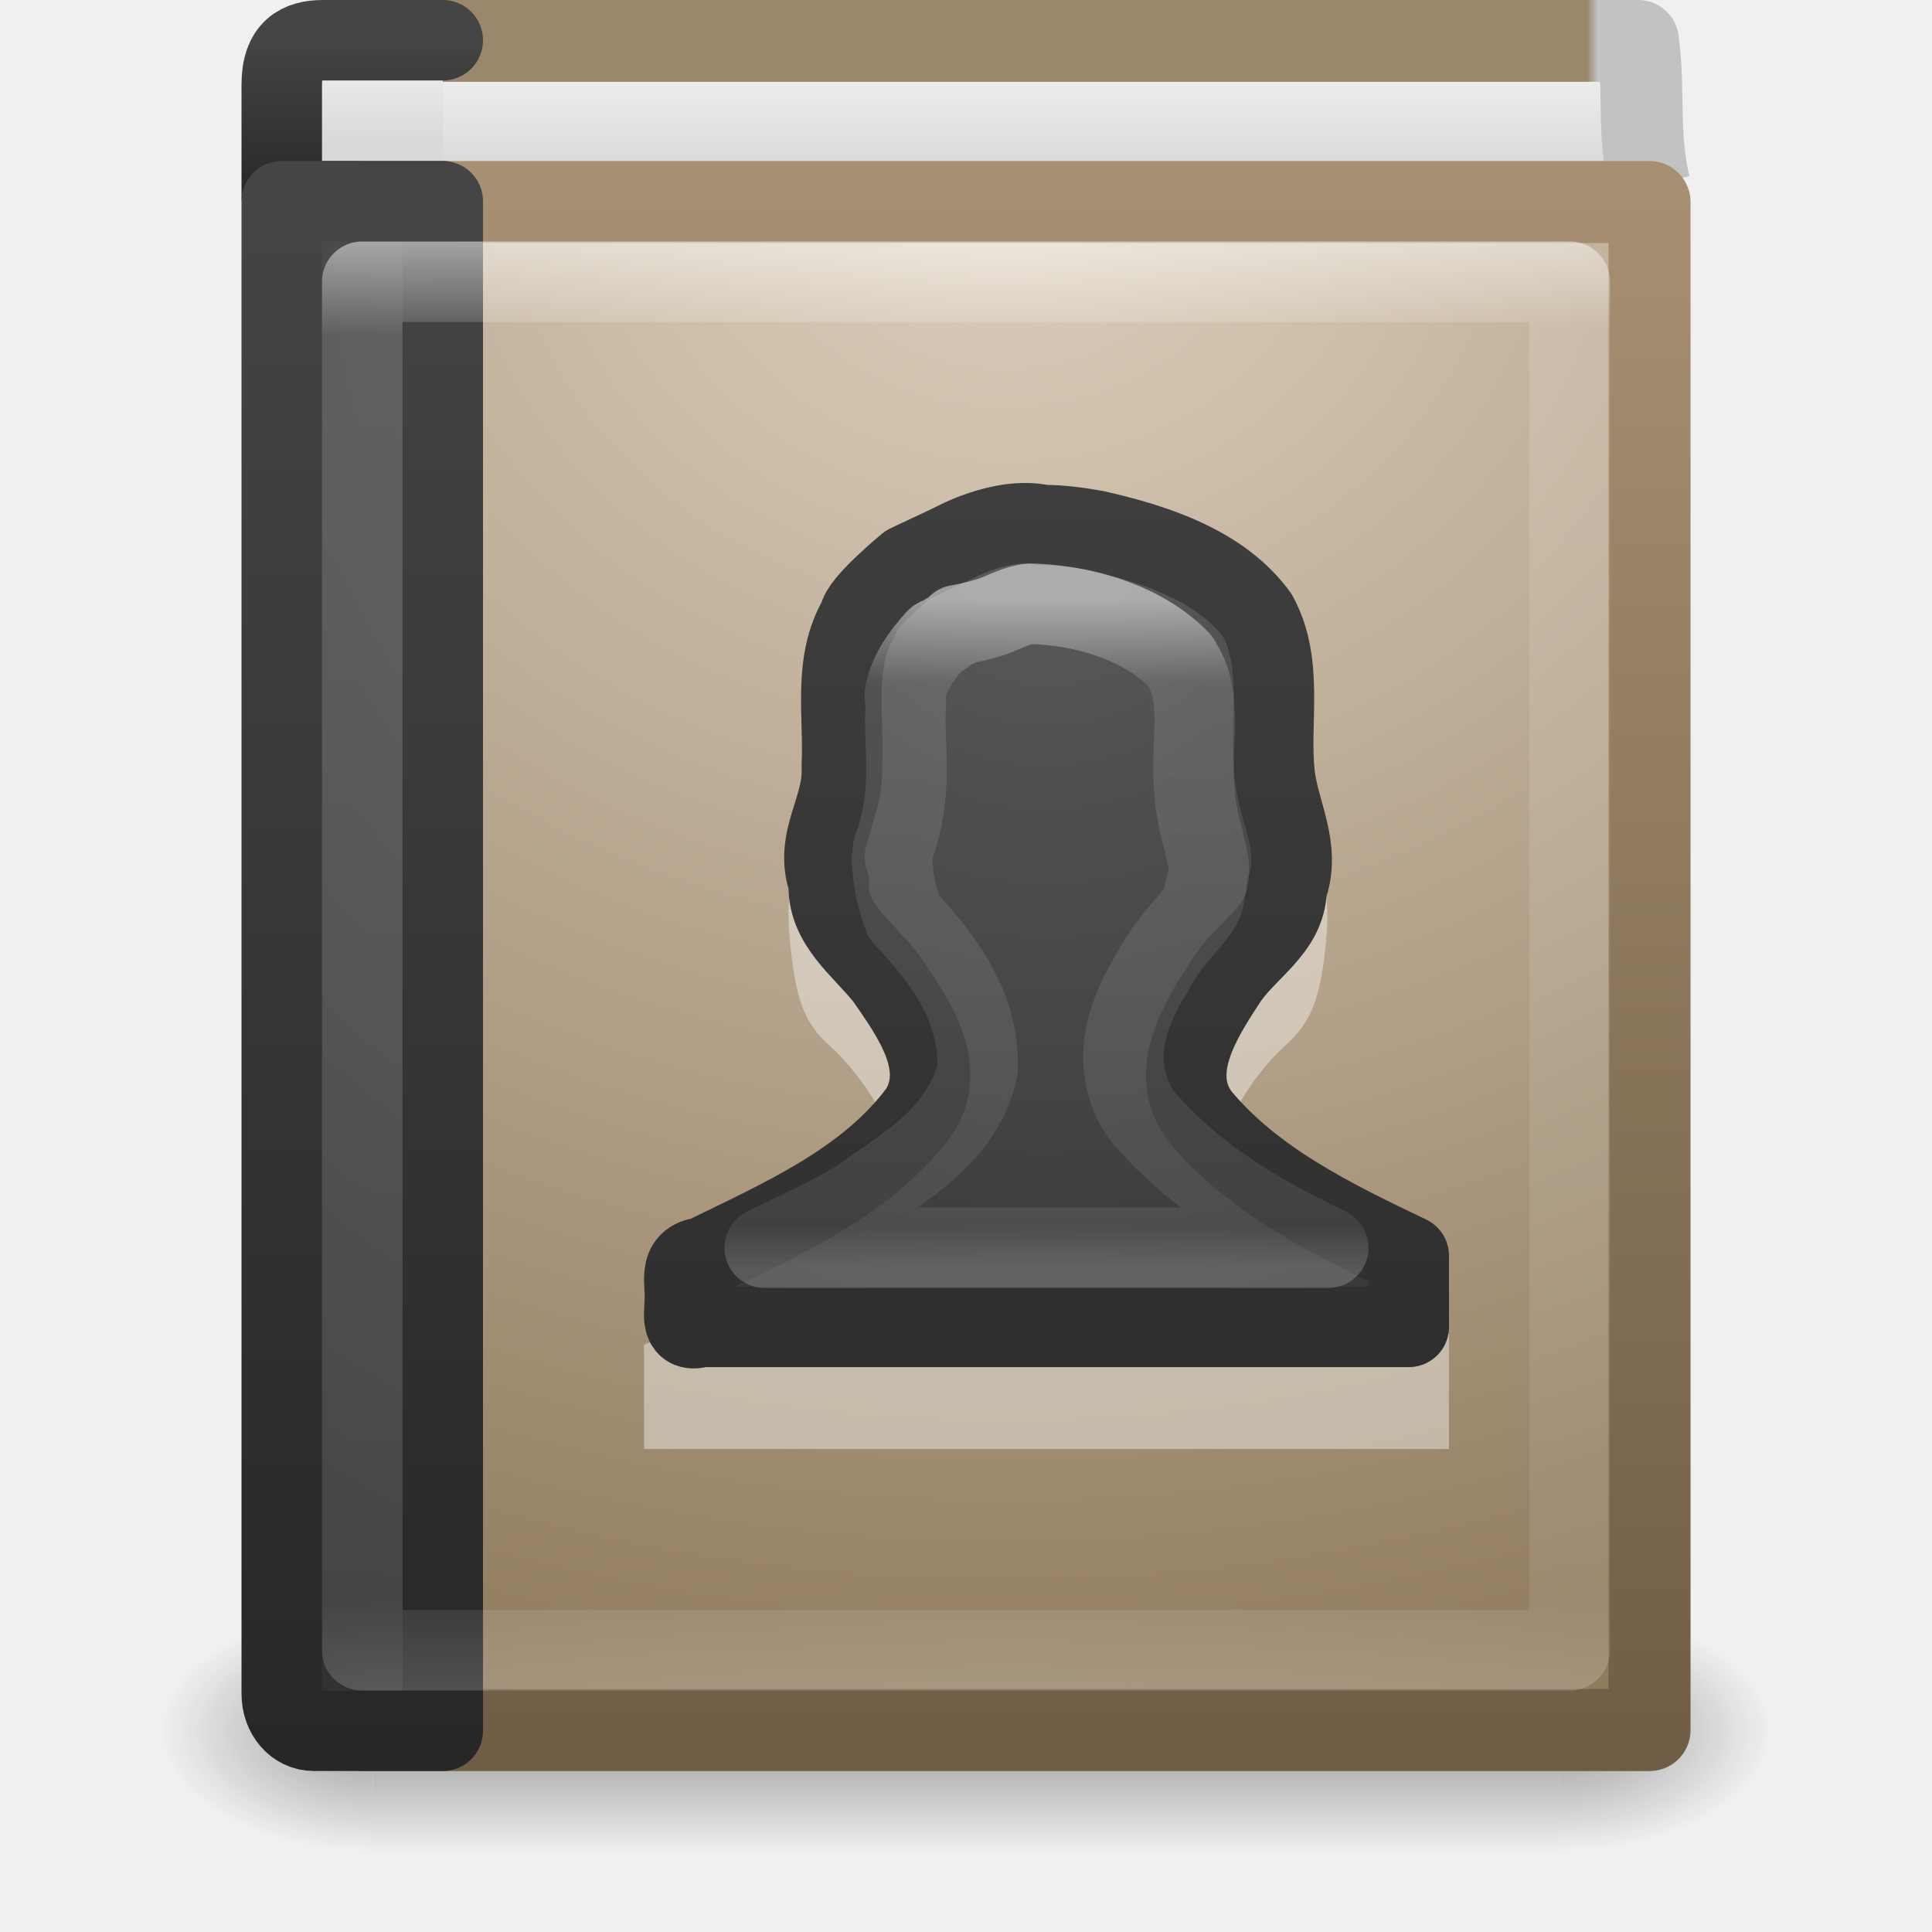
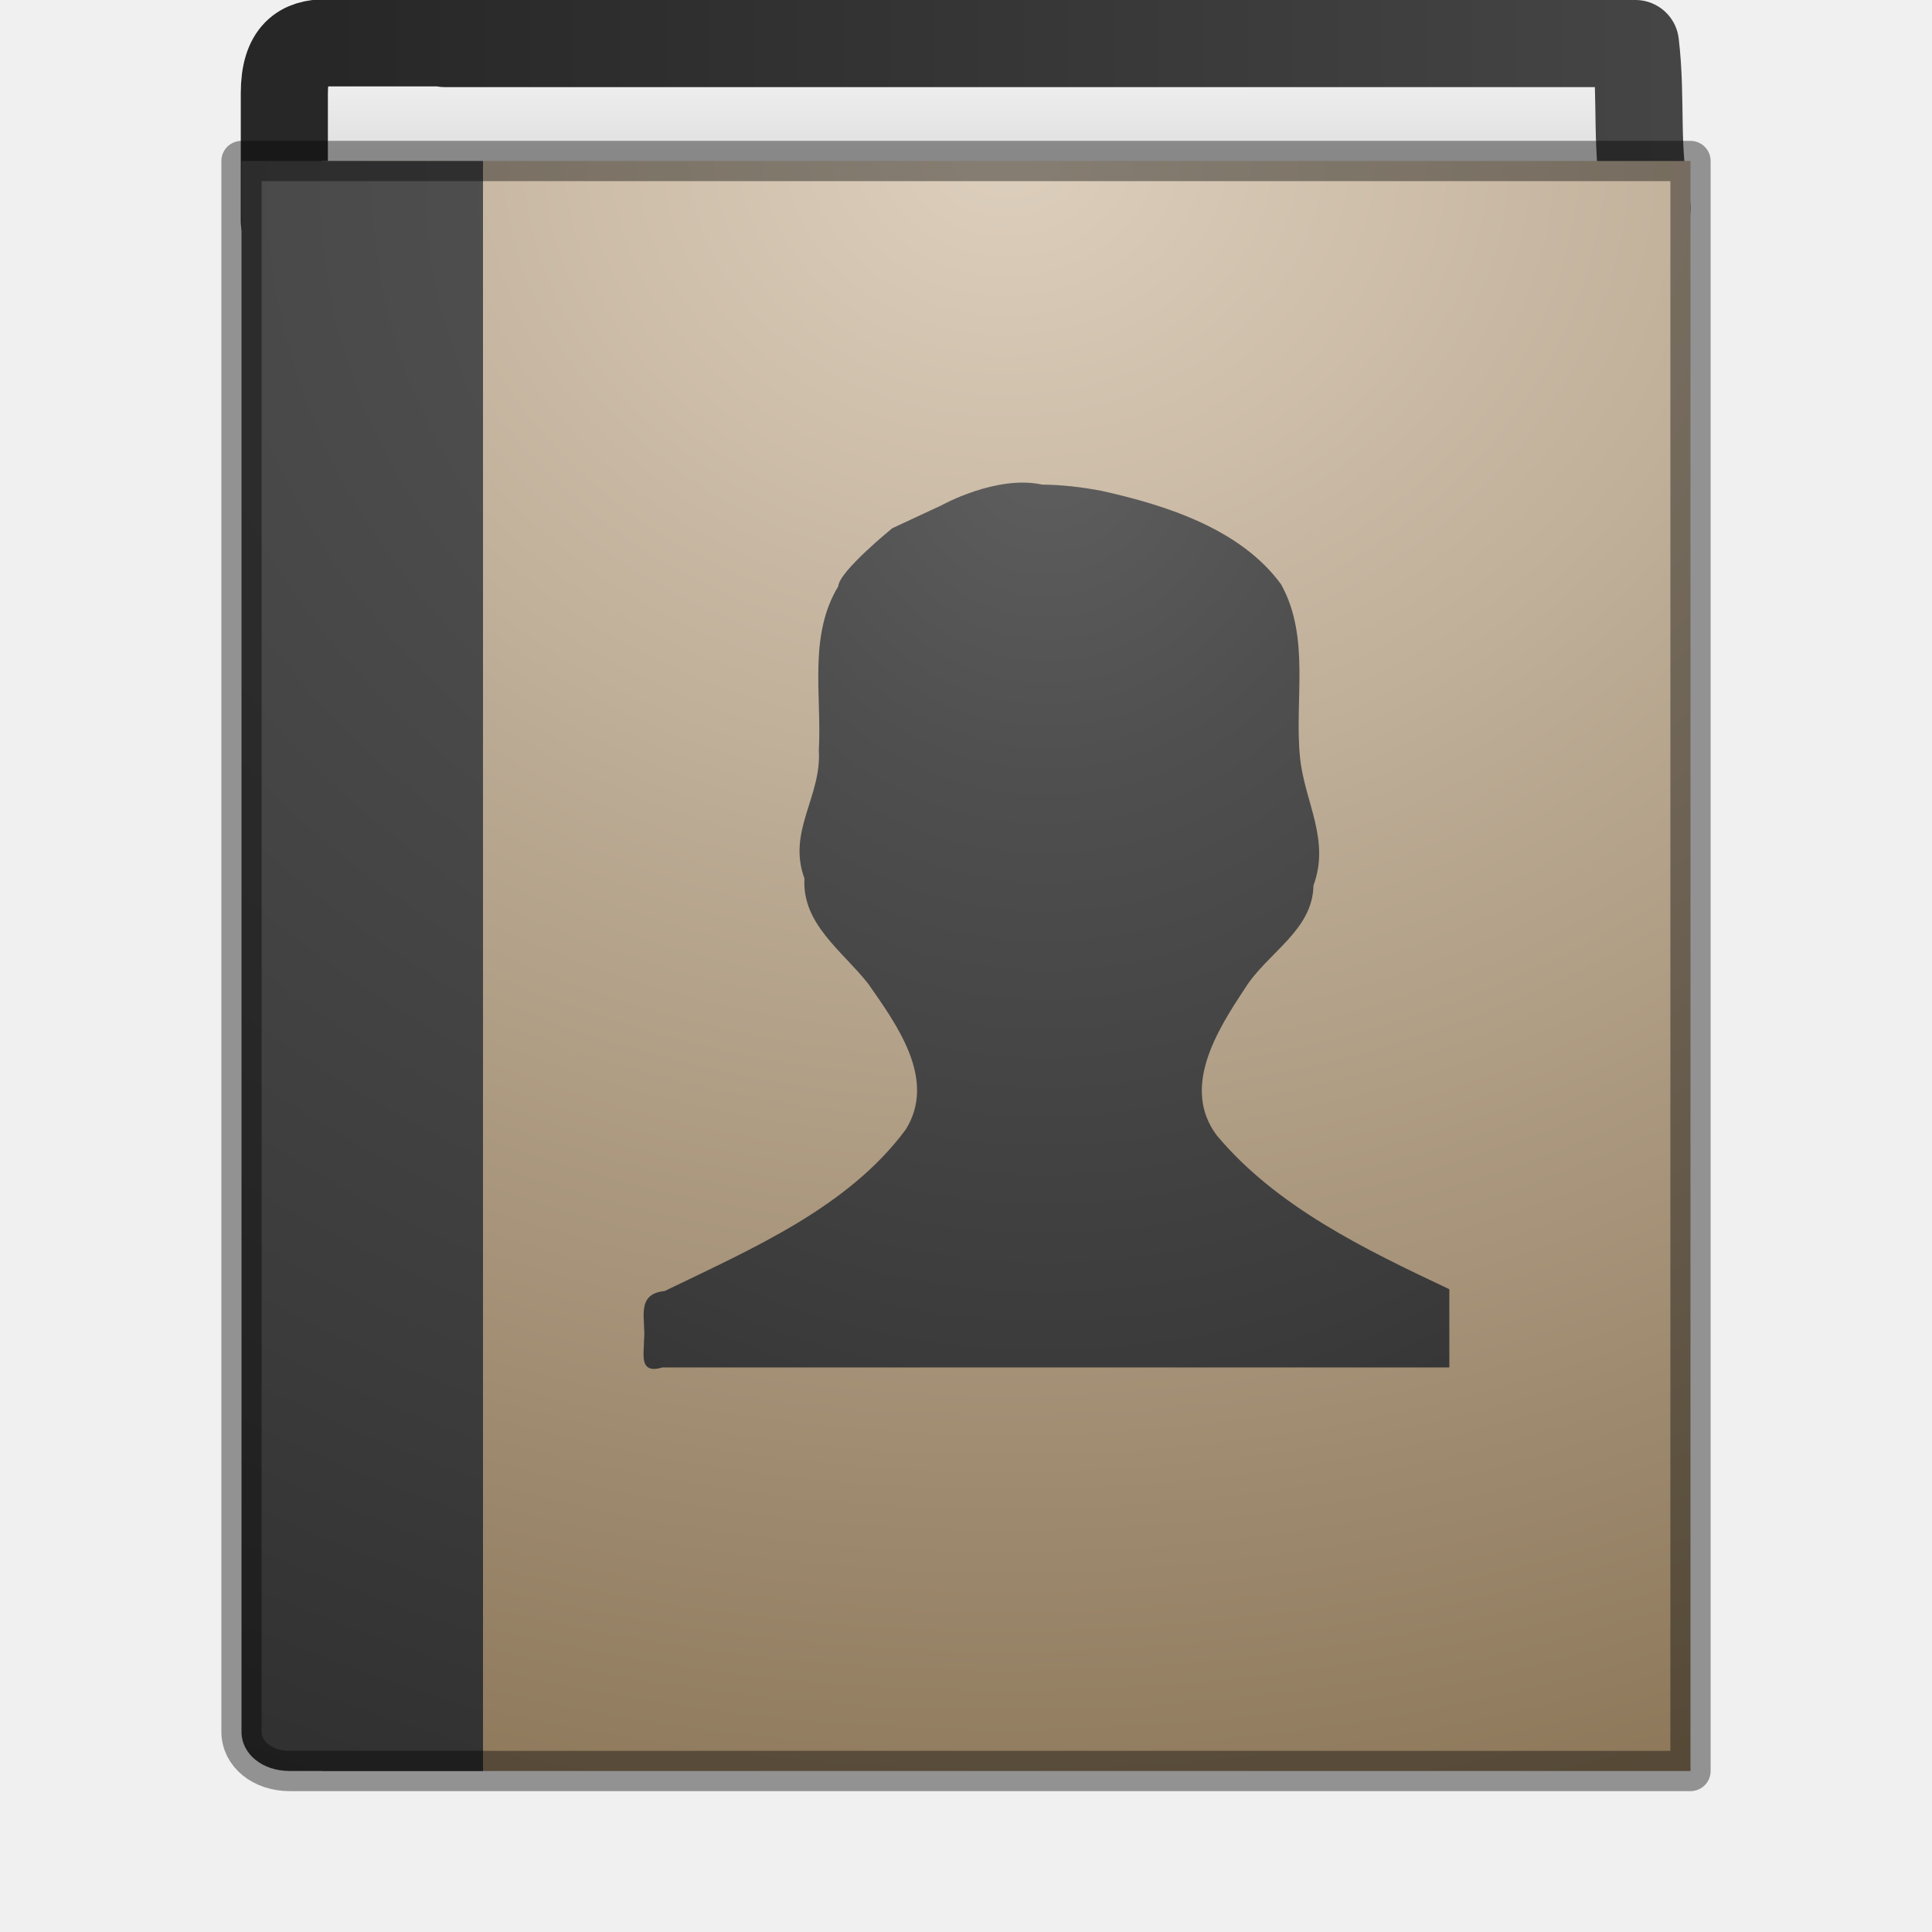
<svg xmlns="http://www.w3.org/2000/svg" xmlns:xlink="http://www.w3.org/1999/xlink" version="1.1" width="24" height="24" id="svg3481">
  <defs id="defs3483">
-     <linearGradient x1="24" y1="14.916" x2="24" y2="32.596" id="linearGradient3063" xlink:href="#linearGradient3195" gradientUnits="userSpaceOnUse" gradientTransform="matrix(0.3909663,0,0,0.4700354,2.664748,8.442357)" />
+     <linearGradient x1="24" y1="14.916" x2="24" y2="32.596" id="linearGradient3063" xlink:href="#linearGradient3195" gradientUnits="userSpaceOnUse" gradientTransform="matrix(0.3909663,0,0,0.4700354,2.664748,0.4423571)" />
    <linearGradient id="linearGradient3195">
      <stop id="stop3197" style="stop-color:#ffffff;stop-opacity:1" offset="0" />
      <stop id="stop3199" style="stop-color:#ffffff;stop-opacity:0.235" offset="0.123" />
      <stop id="stop3201" style="stop-color:#ffffff;stop-opacity:0.157" offset="0.937" />
      <stop id="stop3203" style="stop-color:#ffffff;stop-opacity:0.392" offset="1" />
    </linearGradient>
-     <radialGradient cx="10.904" cy="8.45" r="20" fx="10.904" fy="8.45" id="radialGradient3066" xlink:href="#linearGradient2867-449-88-871-390-598-476-591-434-148-57-177-641-289-620-227-114-444-680-744-8-7" gradientUnits="userSpaceOnUse" gradientTransform="matrix(0,0.7455191,-0.6788126,0,18.7389,5.818746)" />
+     <radialGradient cx="10.904" cy="8.45" r="20" fx="10.904" fy="8.45" id="radialGradient3066" xlink:href="#linearGradient2867-449-88-871-390-598-476-591-434-148-57-177-641-289-620-227-114-444-680-744-8-7" gradientUnits="userSpaceOnUse" gradientTransform="matrix(0,0.8207149,-0.7550129,0,19.38312,-3.561164)" />
    <linearGradient id="linearGradient2867-449-88-871-390-598-476-591-434-148-57-177-641-289-620-227-114-444-680-744-8-7">
      <stop id="stop5430-8-6" style="stop-color:#5f5f5f;stop-opacity:1" offset="0" />
      <stop id="stop5432-3-5" style="stop-color:#4f4f4f;stop-opacity:1" offset="0.262" />
      <stop id="stop5434-1-6" style="stop-color:#3b3b3b;stop-opacity:1" offset="0.705" />
      <stop id="stop5436-8-9" style="stop-color:#2b2b2b;stop-opacity:1" offset="1" />
    </linearGradient>
-     <linearGradient x1="24" y1="44" x2="24" y2="3.899" id="linearGradient3068" xlink:href="#linearGradient3707-319-631-407-324-616-674-812-821-107-178-392-400-6-7" gradientUnits="userSpaceOnUse" gradientTransform="matrix(0.5369519,0,0,0.5302194,0.1161825,7.029592)" />
+     <linearGradient x1="24" y1="44" x2="24" y2="3.899" id="linearGradient3068" xlink:href="#linearGradient3707-319-631-407-324-616-674-812-821-107-178-392-400-6-7" gradientUnits="userSpaceOnUse" gradientTransform="matrix(0.5369519,0,0,0.5302194,0.1161825,-0.9704081)" />
    <linearGradient id="linearGradient3707-319-631-407-324-616-674-812-821-107-178-392-400-6-7">
      <stop id="stop5440-4-4" style="stop-color:#272727;stop-opacity:1" offset="0" />
      <stop id="stop5442-3-5" style="stop-color:#454545;stop-opacity:1" offset="1" />
    </linearGradient>
-     <linearGradient x1="24" y1="4.431" x2="24.107" y2="43.758" id="linearGradient3072" xlink:href="#linearGradient3100" gradientUnits="userSpaceOnUse" gradientTransform="matrix(0.4054054,0,0,0.4594594,2.270271,8.972663)" />
+     <linearGradient x1="24" y1="4.431" x2="24.107" y2="43.758" id="linearGradient3072" xlink:href="#linearGradient3100" gradientUnits="userSpaceOnUse" gradientTransform="matrix(0.4054054,0,0,0.4594594,2.270271,0.9726629)" />
    <linearGradient id="linearGradient3100">
      <stop id="stop3102" style="stop-color:#ffffff;stop-opacity:1" offset="0" />
      <stop id="stop3104" style="stop-color:#ffffff;stop-opacity:0.235" offset="0.062" />
      <stop id="stop3106" style="stop-color:#ffffff;stop-opacity:0.157" offset="0.933" />
      <stop id="stop3108" style="stop-color:#ffffff;stop-opacity:0.392" offset="1" />
    </linearGradient>
-     <radialGradient cx="7.496" cy="8.45" r="20" fx="7.496" fy="8.45" id="radialGradient3075" xlink:href="#linearGradient2867-449-88-871-390-598-476-591-434-148-57-177-641-289-620-227-114-444-680-744-8" gradientUnits="userSpaceOnUse" gradientTransform="matrix(0,1.138534,-0.9889027,-2.0976135e-8,19.65604,2.249398)" />
+     <radialGradient cx="7.496" cy="8.45" r="20" fx="7.496" fy="8.45" id="radialGradient3075" xlink:href="#linearGradient2867-449-88-871-390-598-476-591-434-148-57-177-641-289-620-227-114-444-680-744-8" gradientUnits="userSpaceOnUse" gradientTransform="matrix(0,1.198456,-1.483354,-2.2080143e-8,27.23406,-6.684827)" />
    <linearGradient id="linearGradient2867-449-88-871-390-598-476-591-434-148-57-177-641-289-620-227-114-444-680-744-8">
      <stop id="stop5430-8" style="stop-color:#5f5f5f;stop-opacity:1" offset="0" />
      <stop id="stop5432-3" style="stop-color:#4f4f4f;stop-opacity:1" offset="0.262" />
      <stop id="stop5434-1" style="stop-color:#3b3b3b;stop-opacity:1" offset="0.705" />
      <stop id="stop5436-8" style="stop-color:#2b2b2b;stop-opacity:1" offset="1" />
    </linearGradient>
-     <linearGradient x1="24" y1="44" x2="24" y2="3.899" id="linearGradient3077" xlink:href="#linearGradient3707-319-631-407-324-616-674-812-821-107-178-392-400-6" gradientUnits="userSpaceOnUse" gradientTransform="matrix(0.4,0,0,0.4871795,1.7,8.307378)" />
+     <linearGradient x1="24" y1="44" x2="24" y2="3.899" id="linearGradient3077" xlink:href="#linearGradient3707-319-631-407-324-616-674-812-821-107-178-392-400-6" gradientUnits="userSpaceOnUse" gradientTransform="matrix(0.4,0,0,0.4871795,1.7,0.3073778)" />
    <linearGradient id="linearGradient3707-319-631-407-324-616-674-812-821-107-178-392-400-6">
      <stop id="stop5440-4" style="stop-color:#272727;stop-opacity:1" offset="0" />
      <stop id="stop5442-3" style="stop-color:#454545;stop-opacity:1" offset="1" />
    </linearGradient>
-     <radialGradient cx="24.502" cy="6.648" r="17.498" fx="24.502" fy="6.648" id="radialGradient3080" xlink:href="#linearGradient8967" gradientUnits="userSpaceOnUse" gradientTransform="matrix(0,1.271178,-1.497281,0,22.45332,-20.79136)" />
+     <radialGradient cx="24.502" cy="6.648" r="17.498" fx="24.502" fy="6.648" id="radialGradient3080" xlink:href="#linearGradient8967" gradientUnits="userSpaceOnUse" gradientTransform="matrix(0,1.339424,-1.592757,0,23.088,-30.98134)" />
    <linearGradient id="linearGradient8967">
      <stop id="stop8969" style="stop-color:#ddcfbd;stop-opacity:1" offset="0" />
      <stop id="stop8971" style="stop-color:#856f50;stop-opacity:1" offset="1" />
    </linearGradient>
-     <linearGradient x1="32.901" y1="4.648" x2="32.901" y2="61.482" id="linearGradient3082" xlink:href="#linearGradient3319" gradientUnits="userSpaceOnUse" gradientTransform="matrix(0.329571,0,0,0.3414124,1.953728,8.826401)" />
+     <linearGradient x1="32.901" y1="4.648" x2="32.901" y2="61.482" id="linearGradient3082" xlink:href="#linearGradient3319" gradientUnits="userSpaceOnUse" gradientTransform="matrix(0.329571,0,0,0.3414124,1.953728,0.826401)" />
    <linearGradient id="linearGradient3319">
      <stop id="stop3321" style="stop-color:#a79071;stop-opacity:1" offset="0" />
      <stop id="stop3323" style="stop-color:#6f5d45;stop-opacity:1" offset="1" />
    </linearGradient>
-     <linearGradient x1="10.654" y1="1" x2="10.654" y2="3" id="linearGradient3085" xlink:href="#linearGradient2346" gradientUnits="userSpaceOnUse" gradientTransform="matrix(0.4,0,0,0.5000033,0.9000221,8.24967)" />
+     <linearGradient x1="10.654" y1="1" x2="10.654" y2="3" id="linearGradient3085" xlink:href="#linearGradient2346" gradientUnits="userSpaceOnUse" gradientTransform="matrix(0.4,0,0,0.5000033,0.9000221,0.2496703)" />
    <linearGradient id="linearGradient2346">
      <stop id="stop2348" style="stop-color:#eeeeee;stop-opacity:1" offset="0" />
      <stop id="stop2350" style="stop-color:#d9d9da;stop-opacity:1" offset="1" />
    </linearGradient>
-     <linearGradient x1="24" y1="44" x2="24" y2="3.899" id="linearGradient3087" xlink:href="#linearGradient3707-319-631-407-324-616-674-812-821-107-178-392-400-6-2" gradientUnits="userSpaceOnUse" gradientTransform="matrix(0.4,0,0,0.05128207,1.700127,8.268916)" />
+     <linearGradient x1="24" y1="44" x2="24" y2="3.899" id="linearGradient3087" xlink:href="#linearGradient3707-319-631-407-324-616-674-812-821-107-178-392-400-6-2" gradientUnits="userSpaceOnUse" gradientTransform="matrix(0.4,0,0,0.05128207,1.700127,0.2689156)" />
    <linearGradient id="linearGradient3707-319-631-407-324-616-674-812-821-107-178-392-400-6-2">
      <stop id="stop5440-4-8" style="stop-color:#272727;stop-opacity:1" offset="0" />
      <stop id="stop5442-3-8" style="stop-color:#454545;stop-opacity:1" offset="1" />
    </linearGradient>
-     <linearGradient x1="24.64" y1="3.381" x2="24.64" y2="4.497" id="linearGradient3090" xlink:href="#linearGradient2346" gradientUnits="userSpaceOnUse" gradientTransform="matrix(0.5258947,0,0,1.016458,-0.2584514,5.508031)" />
-     <linearGradient x1="10.199" y1="0.065" x2="54.887" y2="0.065" id="linearGradient3092" xlink:href="#linearGradient3110" gradientUnits="userSpaceOnUse" gradientTransform="matrix(0.3751692,0,0,0.4937737,0.2291167,8.143814)" />
+     <linearGradient x1="24.64" y1="3.381" x2="24.64" y2="4.497" id="linearGradient3090" xlink:href="#linearGradient2346" gradientUnits="userSpaceOnUse" gradientTransform="matrix(0.5239017,0,0,1.15357,-0.2120119,-2.863364)" />
+     <linearGradient x1="10.199" y1="0.065" x2="54.887" y2="0.065" id="linearGradient3092" xlink:href="#linearGradient3707-319-631-407-324-616-674-812-821-107-178-392-400-6-2" gradientUnits="userSpaceOnUse" gradientTransform="matrix(0.3737474,0,0,0.5603796,0.2737085,0.1279649)" />
    <linearGradient id="linearGradient3110">
      <stop id="stop3112" style="stop-color:#9b876c;stop-opacity:1" offset="0" />
      <stop id="stop3114" style="stop-color:#9b876c;stop-opacity:1" offset="0.934" />
      <stop id="stop3116" style="stop-color:#c2c2c2;stop-opacity:1" offset="0.942" />
      <stop id="stop3118" style="stop-color:#c2c2c2;stop-opacity:1" offset="1" />
    </linearGradient>
    <radialGradient cx="4.993" cy="43.5" r="2.5" fx="4.993" fy="43.5" id="radialGradient3082-993" xlink:href="#linearGradient3688-166-749-49" gradientUnits="userSpaceOnUse" gradientTransform="matrix(2.003784,0,0,1.4,27.98813,-17.4)" />
    <linearGradient id="linearGradient3688-166-749-49">
      <stop id="stop3079" style="stop-color:#181818;stop-opacity:1" offset="0" />
      <stop id="stop3081" style="stop-color:#181818;stop-opacity:0" offset="1" />
    </linearGradient>
    <radialGradient cx="4.993" cy="43.5" r="2.5" fx="4.993" fy="43.5" id="radialGradient3084-992" xlink:href="#linearGradient3688-464-309-276" gradientUnits="userSpaceOnUse" gradientTransform="matrix(2.003784,0,0,1.4,-20.01187,-104.4)" />
    <linearGradient id="linearGradient3688-464-309-276">
      <stop id="stop3085" style="stop-color:#181818;stop-opacity:1" offset="0" />
      <stop id="stop3087" style="stop-color:#181818;stop-opacity:0" offset="1" />
    </linearGradient>
    <linearGradient x1="25.058" y1="47.028" x2="25.058" y2="39.999" id="linearGradient3086-631" xlink:href="#linearGradient3702-501-757-979" gradientUnits="userSpaceOnUse" />
    <linearGradient id="linearGradient3702-501-757-979">
      <stop id="stop3091" style="stop-color:#181818;stop-opacity:0" offset="0" />
      <stop id="stop3093" style="stop-color:#181818;stop-opacity:1" offset="0.5" />
      <stop id="stop3095" style="stop-color:#181818;stop-opacity:0" offset="1" />
    </linearGradient>
+     <radialGradient cx="24.502" cy="6.648" r="17.498" fx="24.502" fy="6.648" id="radialGradient3080-9" xlink:href="#linearGradient8967" gradientUnits="userSpaceOnUse" gradientTransform="matrix(0,1.339424,-1.592757,0,23.088,-30.98134)" />
+     <radialGradient cx="7.496" cy="8.45" r="20" fx="7.496" fy="8.45" id="radialGradient3075-9" xlink:href="#linearGradient2867-449-88-871-390-598-476-591-434-148-57-177-641-289-620-227-114-444-680-744-8-7" gradientUnits="userSpaceOnUse" gradientTransform="matrix(0,1.198456,-1.483354,-2.2080143e-8,27.23406,-6.684827)" />
  </defs>
-   <g transform="translate(0,-8)" id="layer1">
-     <g transform="matrix(0.4999998,0,0,0.3333336,-1.999996e-7,15.33331)" id="g2036" style="display:inline">
-       <g transform="matrix(1.052632,0,0,1.285713,-1.263158,-13.42854)" id="g3712" style="opacity:0.4">
-         <rect width="5" height="7" x="38" y="40" id="rect2801" style="fill:url(#radialGradient3082-993);fill-opacity:1;stroke:none" />
-         <rect width="5" height="7" x="-10" y="-47" transform="scale(-1,-1)" id="rect3696" style="fill:url(#radialGradient3084-992);fill-opacity:1;stroke:none" />
-         <rect width="28" height="7" x="10" y="40" id="rect3700" style="fill:url(#linearGradient3086-631);fill-opacity:1;stroke:none" />
-       </g>
-     </g>
-     <path d="M 20.491,10.304 C 20.337,9.649 20.433,9.133 20.348,8.508 l -15.839,0 0.093,1.983" id="path2723" style="fill:url(#linearGradient3090);fill-opacity:1;stroke:url(#linearGradient3092);stroke-width:1.017;stroke-linecap:butt;stroke-linejoin:round;stroke-miterlimit:0;stroke-opacity:1;stroke-dasharray:none;stroke-dashoffset:0;display:inline" />
-     <path d="m 5.5,10.5 -1.6,0 c -0.228,0 -0.4,-0.021 -0.4,-0.049 l 0,-1.398 c 0,-0.444 0.224,-0.553 0.516,-0.553 l 1.484,0" id="rect5505-21-3-9" style="color:#000000;fill:url(#linearGradient3085);fill-opacity:1;fill-rule:nonzero;stroke:url(#linearGradient3087);stroke-width:1;stroke-linecap:round;stroke-linejoin:round;stroke-miterlimit:4;stroke-opacity:1;stroke-dasharray:none;stroke-dashoffset:0;marker:none;visibility:visible;display:inline;overflow:visible;enable-background:accumulate" />
-     <rect width="15.981" height="18.981" x="4.51" y="10.51" id="rect2719" style="fill:url(#radialGradient3080);fill-opacity:1;stroke:url(#linearGradient3082);stroke-width:1.019;stroke-linecap:round;stroke-linejoin:round;stroke-miterlimit:0;stroke-opacity:1;stroke-dasharray:none;stroke-dashoffset:0;display:inline" />
-     <path d="m 5.5,10.5 c 0,0 0,13.212 0,19 l -1.6,0 c -0.228,0 -0.4,-0.201 -0.4,-0.463 l 0,-18.537 z" id="rect5505-21-3" style="color:#000000;fill:url(#radialGradient3075);fill-opacity:1;fill-rule:nonzero;stroke:url(#linearGradient3077);stroke-width:1;stroke-linecap:round;stroke-linejoin:round;stroke-miterlimit:4;stroke-opacity:1;stroke-dasharray:none;stroke-dashoffset:0;marker:none;visibility:visible;display:inline;overflow:visible;enable-background:accumulate" />
-     <rect width="15" height="17" x="4.5" y="11.5" id="rect6741-0" style="opacity:0.5;fill:none;stroke:url(#linearGradient3072);stroke-width:1;stroke-linecap:round;stroke-linejoin:round;stroke-miterlimit:4;stroke-opacity:1;stroke-dasharray:none;stroke-dashoffset:0" />
-     <path d="m 12.952,15 c -0.36,-0.002 -0.676,0.063 -0.891,0.198 -0.278,0.174 -0.4,0.196 -0.477,0.076 -0.074,-0.115 -0.142,-0.102 -0.207,0.061 -0.055,0.138 -0.171,0.2 -0.302,0.152 -0.126,-0.046 -0.177,-0.031 -0.127,0.046 0.048,0.074 0.024,0.137 -0.048,0.137 -0.072,0 -0.303,0.233 -0.509,0.517 -0.328,0.453 -0.382,0.66 -0.382,1.613 4.4e-5,0.598 0.063,1.18 -0.127,1.217 -0.111,0.022 -0.101,0.437 -0.048,0.867 0.069,0.562 0.173,0.837 0.461,1.095 0.449,0.402 0.859,1.098 0.859,1.476 0,0.518 -1.264,1.424 -3.154,2.251 l 3e-7,1.294 9.999,0 L 18,24.571 c -1.569,-0.682 -2.868,-1.627 -2.868,-2.116 0,-0.377 0.395,-1.074 0.843,-1.476 0.288,-0.258 0.408,-0.533 0.477,-1.095 0.053,-0.43 0.06,-0.833 -0.048,-0.867 -0.149,-0.047 -0.143,-0.624 -0.143,-1.217 0,-0.85 -0.057,-1.166 -0.286,-1.521 -0.457,-0.708 -1.944,-1.272 -3.023,-1.278 z" id="rect2382-1" style="opacity:0.4;fill:#ffffff;fill-opacity:1;fill-rule:evenodd;stroke:none;stroke-width:1.002;marker:none;visibility:visible;display:inline;overflow:visible;enable-background:accumulate" />
-     <path d="m 12.953,14.522 c -0.512,-0.112 -1.125,0.233 -1.125,0.233 l -0.551,0.259 c 0,0 -0.597,0.49 -0.603,0.656 -0.336,0.559 -0.183,1.237 -0.217,1.848 0.033,0.525 -0.356,0.914 -0.161,1.447 -0.028,0.514 0.422,0.815 0.711,1.187 0.326,0.47 0.768,1.084 0.42,1.647 -0.644,0.878 -1.715,1.344 -2.692,1.822 -0.332,0.032 -0.207,0.332 -0.229,0.546 -5.288e-4,0.17 -0.06,0.395 0.205,0.316 2.93,0 5.859,0 8.789,0 0,-0.294 0,-0.588 0,-0.883 -0.946,-0.451 -1.934,-0.934 -2.597,-1.736 -0.399,-0.537 9.12e-4,-1.182 0.315,-1.66 0.245,-0.398 0.757,-0.652 0.764,-1.159 0.188,-0.514 -0.096,-0.94 -0.149,-1.431 -0.069,-0.651 0.118,-1.362 -0.212,-1.967 C 15.173,15.029 14.353,14.758 13.609,14.591 13.393,14.551 13.173,14.524 12.953,14.522 z" id="path3107" style="color:#000000;fill:url(#radialGradient3066);fill-opacity:1;fill-rule:nonzero;stroke:url(#linearGradient3068);stroke-width:1;stroke-linecap:round;stroke-linejoin:round;stroke-miterlimit:4;stroke-opacity:1;stroke-dasharray:none;stroke-dashoffset:0;marker:none;visibility:visible;display:inline;overflow:visible;enable-background:accumulate" />
-     <path d="m 12.842,15.501 c -0.083,-0.008 -0.212,0.027 -0.397,0.111 -0.137,0.062 -0.341,0.116 -0.548,0.153 l 0.014,0.014 c -0.003,0.001 -0.143,0.081 -0.233,0.139 -0.017,0.011 -0.026,0.004 -0.041,0.014 -0.005,0.006 -0.011,0.011 -0.014,0.014 -0.059,0.065 -0.175,0.201 -0.26,0.348 -0.089,0.154 -0.129,0.32 -0.123,0.362 a 0.408,0.416 0 0 1 0.014,0.098 c -0.039,0.426 0.092,1.001 -0.11,1.644 a 0.408,0.416 0 0 1 -0.027,0.084 c -0.076,0.132 -0.019,0.574 0.11,0.906 0.421,0.45 0.931,1.05 0.918,1.867 a 0.408,0.416 0 0 1 -0.014,0.098 c -0.222,0.775 -0.908,1.149 -1.342,1.463 a 0.408,0.416 0 0 1 -0.014,0.014 C 10.366,23.106 9.93,23.284 9.5,23.5 l 7,0 c -0.799,-0.382 -1.59,-0.833 -2.219,-1.533 -0.004,-0.005 -0.009,-0.009 -0.014,-0.014 -0.293,-0.31 -0.353,-0.736 -0.288,-1.073 0.064,-0.331 0.214,-0.609 0.356,-0.836 0.005,-0.008 0.009,-0.02 0.014,-0.028 0.143,-0.262 0.32,-0.442 0.438,-0.585 0.123,-0.149 0.175,-0.231 0.178,-0.348 a 0.408,0.416 0 0 1 0.027,-0.111 c 0.044,-0.135 0.025,-0.243 -0.014,-0.418 -0.038,-0.171 -0.115,-0.402 -0.137,-0.683 -4.33e-4,-0.005 3.89e-4,-0.008 0,-0.014 -0.036,-0.365 0.007,-0.694 0,-0.975 -0.007,-0.28 -0.058,-0.485 -0.178,-0.655 -0.002,-0.002 0.002,-0.012 0,-0.014 -0.427,-0.45 -1.13,-0.681 -1.795,-0.711 a 0.408,0.416 0 0 1 -0.027,0 z" id="path3151" style="opacity:0.5;color:#000000;fill:none;stroke:url(#linearGradient3063);stroke-width:1;stroke-linecap:round;stroke-linejoin:round;stroke-miterlimit:4;stroke-opacity:1;stroke-dasharray:none;stroke-dashoffset:0;marker:none;visibility:visible;display:inline;overflow:visible;enable-background:accumulate" />
-   </g>
+   <path style="display:inline;fill:url(#linearGradient3090);fill-opacity:1;stroke:url(#linearGradient3092);stroke-width:1.082;stroke-linecap:butt;stroke-linejoin:round;stroke-miterlimit:0;stroke-dasharray:none;stroke-dashoffset:0;stroke-opacity:1" d="m 4.046,0.532 c -0.292,0 -0.514,0.123 -0.514,0.627 v 1.587 c 0,0.031 0.171,0.055 0.399,0.055 H 5.525 V 2.78 L 20.46,2.58 C 20.306,1.837 20.401,1.25 20.316,0.541 H 5.525 v -0.009 z" id="path2723" />
+   <rect style="display:inline;fill:url(#radialGradient3080);fill-opacity:1;stroke:none;stroke-width:1.079;stroke-linecap:round;stroke-linejoin:round;stroke-miterlimit:0;stroke-dasharray:none;stroke-dashoffset:0;stroke-opacity:1" id="rect2719" y="2" x="4" height="20" width="17" />
+   <path style="color:#000000;display:inline;overflow:visible;visibility:visible;fill:url(#radialGradient3075);fill-opacity:1;fill-rule:nonzero;stroke:none;stroke-width:1.257;stroke-linecap:round;stroke-linejoin:round;stroke-miterlimit:4;stroke-dasharray:none;stroke-dashoffset:0;stroke-opacity:1;marker:none;enable-background:accumulate" id="rect5505-21-3" d="m 6,2 c 0,0 0,13.907 0,20 H 3.6 c -0.343,0 -0.6,-0.212 -0.6,-0.488 V 2 Z" />
+   <path style="color:#000000;display:inline;overflow:visible;visibility:visible;fill:url(#radialGradient3066);fill-opacity:1;fill-rule:nonzero;stroke:none;stroke-width:1.107;stroke-linecap:round;stroke-linejoin:round;stroke-miterlimit:4;stroke-dasharray:none;stroke-dashoffset:0;stroke-opacity:1;marker:none;enable-background:accumulate" id="path3107" d="M 12.947,6.02 C 12.378,5.896 11.696,6.277 11.696,6.277 l -0.612,0.285 c 0,0 -0.664,0.539 -0.671,0.722 -0.374,0.615 -0.203,1.361 -0.241,2.035 0.036,0.578 -0.395,1.007 -0.179,1.593 -0.032,0.566 0.469,0.898 0.791,1.307 0.362,0.518 0.854,1.193 0.467,1.813 -0.716,0.967 -1.907,1.479 -2.995,2.006 -0.369,0.035 -0.23,0.365 -0.255,0.601 -5.881e-4,0.187 -0.067,0.435 0.228,0.348 3.258,0 6.517,0 9.775,0 0,-0.324 0,-0.648 0,-0.972 -1.053,-0.496 -2.151,-1.028 -2.889,-1.911 -0.443,-0.591 10e-4,-1.301 0.351,-1.827 0.272,-0.438 0.842,-0.718 0.85,-1.276 C 16.526,10.434 16.21,9.966 16.151,9.425 16.074,8.709 16.283,7.926 15.915,7.26 15.417,6.578 14.505,6.279 13.677,6.096 13.437,6.051 13.193,6.022 12.947,6.02 Z" />
+   <path style="display:inline;fill:none;fill-opacity:1;stroke:#000000;stroke-width:0.5;stroke-linecap:round;stroke-linejoin:round;stroke-miterlimit:0;stroke-dasharray:none;stroke-dashoffset:0;stroke-opacity:0.392;paint-order:markers fill stroke" d="M 3 2 L 3 21.512 C 3 21.788 3.257 22 3.6 22 L 4 22 L 6 22 L 21 22 L 21 2 L 6 2 L 4 2 L 3 2 z " id="rect2719-5" />
</svg>
